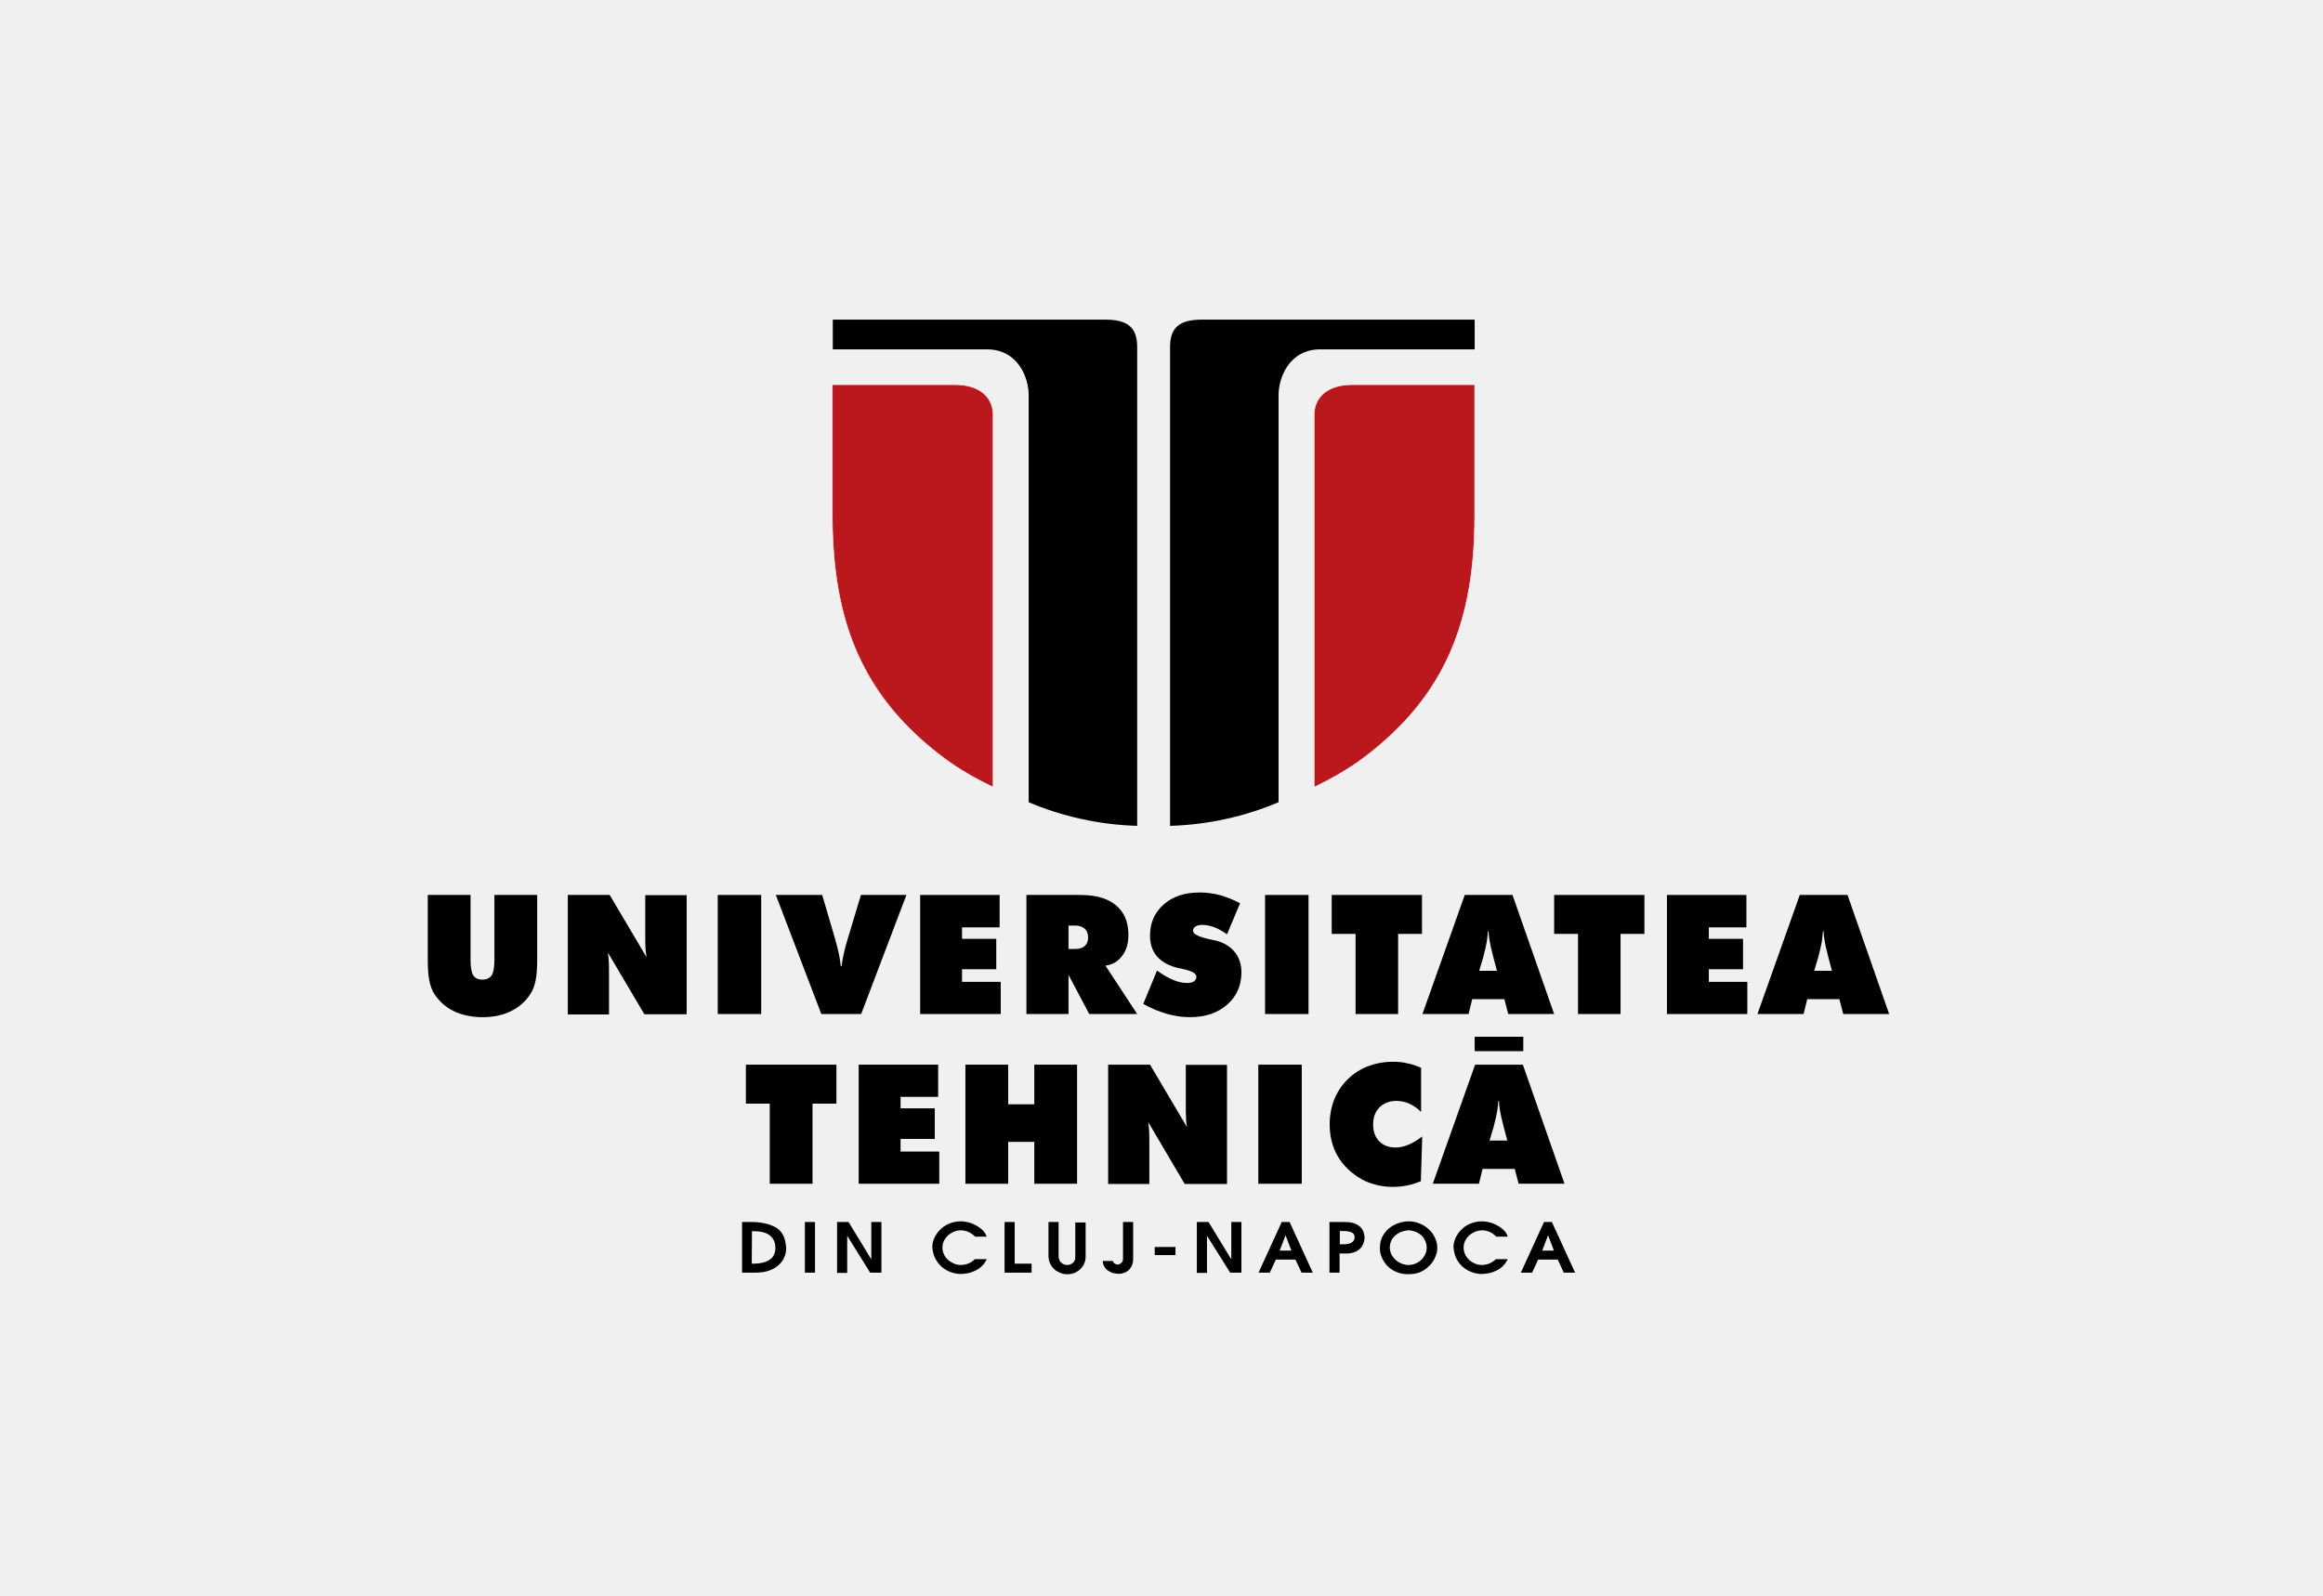
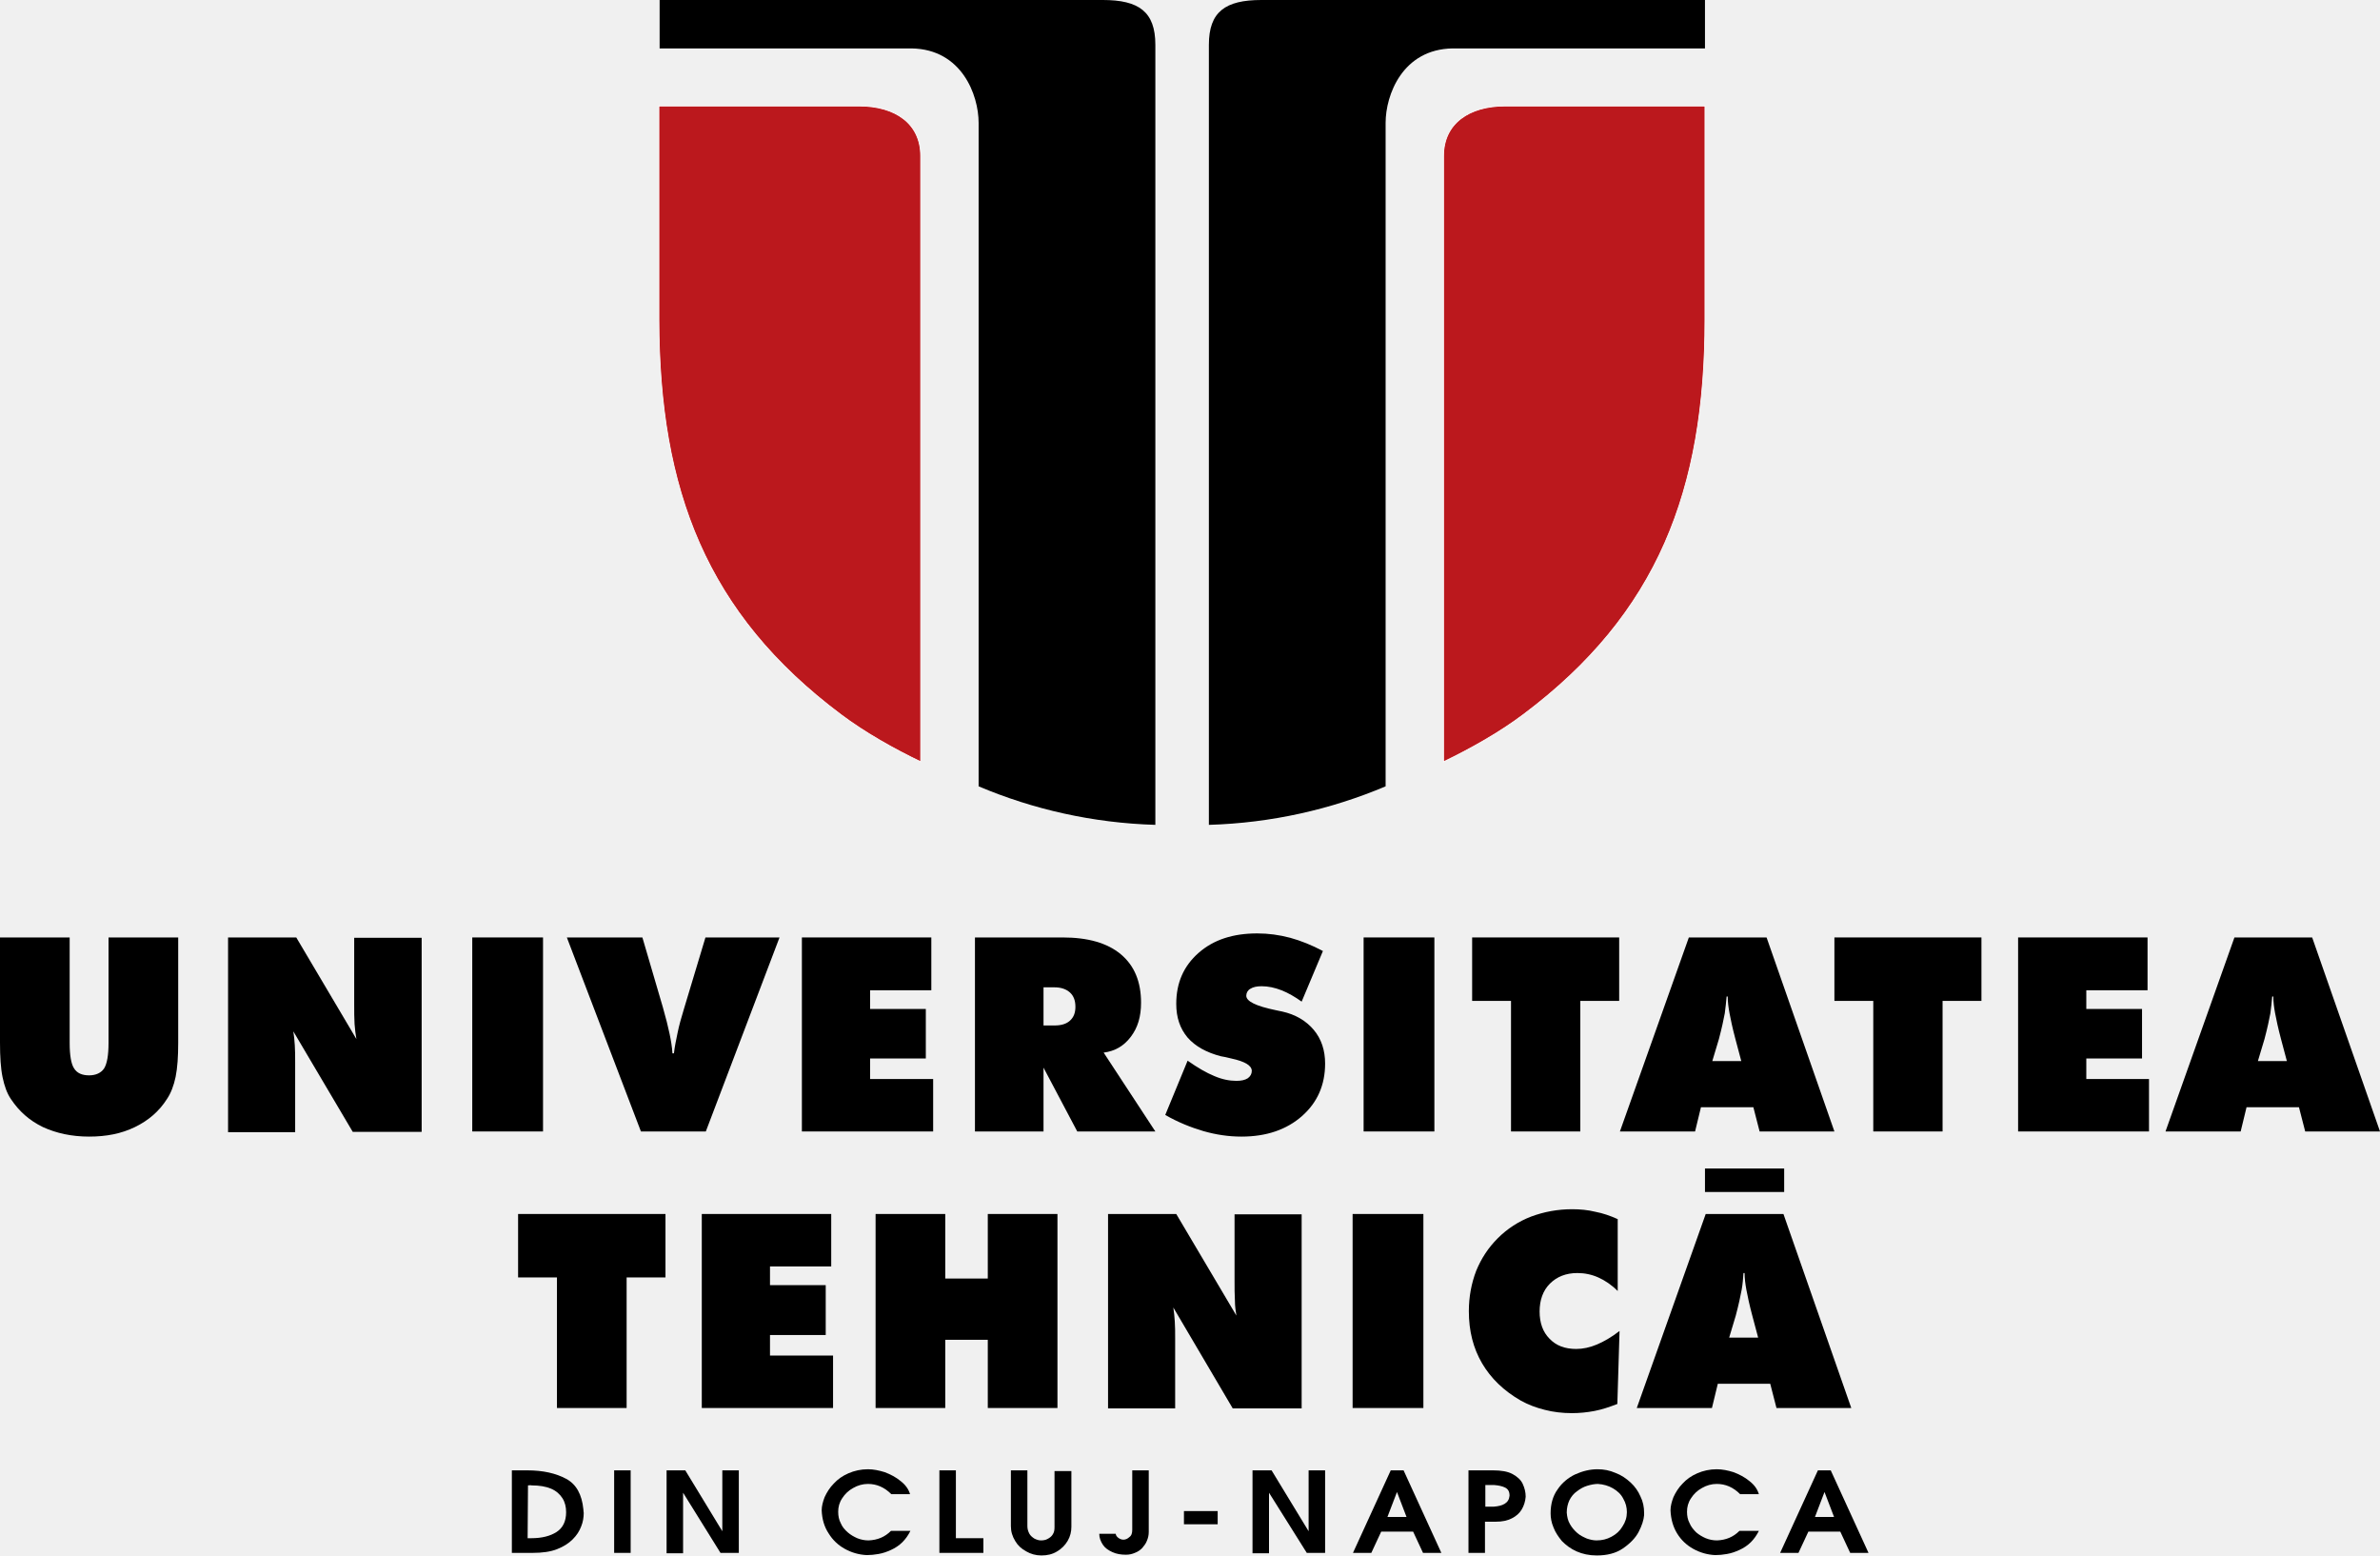
- <svg xmlns="http://www.w3.org/2000/svg" version="1.1" id="Layer_1" x="0px" y="0px" viewBox="0 0 1031.8 708.7" style="enable-background:new 0 0 1031.8 708.7;" xml:space="preserve">
+ <svg xmlns="http://www.w3.org/2000/svg" version="1.1" id="Layer_1" x="0px" y="0px" viewBox="190 142 649.1 424.1" style="enable-background:new 190 142 649.1 424.1;" xml:space="preserve">
  <style type="text/css">
	.st0{fill-rule:evenodd;clip-rule:evenodd;}
	.st1{fill-rule:evenodd;clip-rule:evenodd;fill:#BB181D;stroke:#FFFFFF;stroke-width:0.216;stroke-miterlimit:2.613;}
</style>
  <g>
    <g>
      <path d="M333.8,542.9c4.3,0,7.8,0.8,10.6,2.3c2.8,1.5,4.3,4.3,4.7,8.3c0,0.5,0.1,0.8,0.1,1c0,1.2-0.2,2.5-0.7,3.7    c-0.5,1.3-1.2,2.4-2.3,3.5c-1.1,1.1-2.5,2-4.3,2.7c-1.8,0.7-4,1-6.6,1h-5.7v-22.5H333.8z M334,547l-0.1,14.4c0.1,0,0.3,0,0.5,0    c0.2,0,0.4,0,0.5,0c2.9,0,5.2-0.6,6.9-1.7c1.7-1.1,2.6-2.9,2.6-5.4c0-1.4-0.3-2.7-1-3.8c-0.7-1.1-1.7-2-3.1-2.6    c-1.4-0.6-3.2-0.9-5.3-0.9C334.6,546.9,334.3,547,334,547z" />
      <path d="M357.5,542.9h4.5v22.5h-4.5V542.9z" />
      <path d="M371.7,542.9h5.2l10.1,16.6v-16.6h4.5v22.5h-5L376.3,549v16.5h-4.5V542.9z" />
      <path d="M414.1,553.8c0-1.1,0.3-2.3,0.8-3.6c0.6-1.3,1.4-2.6,2.5-3.7c1.1-1.2,2.4-2.1,4-2.8c1.6-0.7,3.4-1.1,5.3-1.1    c1.5,0,3,0.3,4.6,0.8c1.6,0.6,3.1,1.4,4.3,2.4c1.3,1,2.2,2.2,2.6,3.6h-5.1c-1.9-1.9-4-2.8-6.4-2.8c-1.4,0-2.8,0.4-4,1.1    c-1.3,0.7-2.3,1.7-3,2.8c-0.8,1.2-1.1,2.4-1.1,3.7c0,1.1,0.2,2.2,0.7,3.1c0.4,1,1.1,1.8,1.9,2.5c0.8,0.7,1.7,1.2,2.6,1.6    c1,0.4,2,0.6,3.1,0.6c2.4-0.1,4.4-0.9,6.1-2.6h5.3c-0.6,1.2-1.3,2.2-2.2,3.1c-0.9,0.9-2,1.6-3.1,2.1c-1.1,0.5-2.2,0.9-3.4,1.1    c-1.1,0.2-2.2,0.3-3.2,0.3c-2.2-0.1-4.2-0.7-6-1.7c-1.8-1-3.3-2.4-4.4-4.2C414.8,558.3,414.2,556.2,414.1,553.8z" />
      <path d="M446.2,542.9h4.5v18.5h7.5v4h-12V542.9z" />
      <path d="M465.7,558.1v-15.2h4.5v15.2c0,0.8,0.2,1.4,0.5,2c0.3,0.6,0.8,1,1.4,1.4c0.6,0.3,1.2,0.5,1.8,0.5c0.6,0,1.3-0.1,1.8-0.4    c0.6-0.3,1.1-0.7,1.4-1.2c0.4-0.6,0.5-1.2,0.5-2v-15.3h4.6v15.2c0,1.3-0.3,2.6-1,3.8c-0.7,1.2-1.7,2.2-2.9,2.9    c-1.3,0.8-2.7,1.1-4.3,1.1c-1.5,0-2.9-0.4-4.1-1.1c-1.3-0.7-2.3-1.6-3-2.8C466.1,560.9,465.7,559.6,465.7,558.1z" />
      <path d="M498.8,559.1v-16.2h4.5v16.8c0,0.9-0.2,1.7-0.5,2.4c-0.3,0.8-0.8,1.4-1.3,2c-0.6,0.6-1.2,1-2,1.3    c-0.7,0.3-1.5,0.5-2.4,0.5c-1.4,0-2.6-0.2-3.7-0.7c-1.1-0.5-2-1.1-2.6-2c-0.6-0.9-1-1.9-1-3h4.5c0,0.4,0.3,0.8,0.7,1.1    c0.4,0.3,0.9,0.5,1.4,0.5c0.6,0,1.2-0.3,1.6-0.7C498.6,560.7,498.8,560,498.8,559.1z" />
      <path d="M512.9,557.5V554h9.2v3.6H512.9z" />
      <path d="M531.6,542.9h5.2l10.1,16.6v-16.6h4.5v22.5h-5L536.1,549v16.5h-4.5V542.9z" />
      <path d="M569.3,542.9h3.5l10.3,22.5h-5l-2.7-5.8h-8.7l-2.7,5.8h-5L569.3,542.9z M571,548.8l-2.6,6.8h5.2L571,548.8z" />
      <path d="M590.5,565.4v-22.5h6.7c2.2,0,4,0.3,5.3,1c1.3,0.7,2.3,1.6,2.8,2.7c0.5,1.1,0.8,2.2,0.8,3.5c-0.1,1.3-0.5,2.5-1.1,3.5    c-0.6,1-1.5,1.8-2.7,2.4c-1.2,0.6-2.6,0.9-4.3,0.9h-3v8.5H590.5z M595.1,552.8h2.3c1.2-0.1,2.2-0.3,3-0.8c0.8-0.5,1.2-1.2,1.3-2.2    c0-1.1-0.4-1.8-1.2-2.2c-0.8-0.4-1.8-0.6-3-0.7h-2.4V552.8z" />
      <path d="M612.9,554.6c0-2.5,0.6-4.7,1.9-6.5c1.2-1.8,2.9-3.2,4.8-4.1c2-0.9,4-1.4,6.1-1.4c1.7,0,3.3,0.3,4.9,1    c1.6,0.6,2.9,1.5,4.1,2.6c1.2,1.1,2.1,2.4,2.7,3.8c0.7,1.4,1,2.9,1,4.5c0,0.1,0,0.2,0,0.3c0,0.1,0,0.2,0,0.3    c-0.1,1.3-0.6,2.9-1.5,4.6c-0.9,1.7-2.4,3.2-4.3,4.5c-1.9,1.3-4.3,1.9-7.1,1.9c-2.1,0-3.9-0.4-5.5-1.1c-1.6-0.7-2.9-1.7-4-2.8    c-1-1.2-1.8-2.4-2.3-3.7C613.1,557.1,612.9,555.8,612.9,554.6z M617.3,554.4c0.1,1.2,0.3,2.2,0.9,3.2c0.5,0.9,1.2,1.7,2,2.4    c0.8,0.7,1.7,1.1,2.6,1.5c0.9,0.3,1.8,0.5,2.6,0.5c1.5,0,2.8-0.3,4.1-1c1.3-0.7,2.3-1.6,3-2.8c0.8-1.2,1.2-2.5,1.2-3.9    c0-1.3-0.3-2.5-1-3.7c-0.6-1.2-1.6-2.1-2.8-2.8c-1.2-0.7-2.6-1.1-4.1-1.2c-0.9,0-1.9,0.2-2.9,0.5c-1,0.3-1.9,0.8-2.8,1.5    c-0.9,0.6-1.6,1.5-2.1,2.5C617.6,552,617.3,553.1,617.3,554.4z" />
      <path d="M645.6,553.8c0-1.1,0.3-2.3,0.8-3.6c0.6-1.3,1.4-2.6,2.5-3.7c1.1-1.2,2.4-2.1,4-2.8c1.6-0.7,3.4-1.1,5.3-1.1    c1.5,0,3,0.3,4.6,0.8c1.6,0.6,3.1,1.4,4.3,2.4c1.3,1,2.2,2.2,2.6,3.6h-5.1c-1.9-1.9-4-2.8-6.4-2.8c-1.4,0-2.8,0.4-4,1.1    c-1.3,0.7-2.3,1.7-3,2.8c-0.8,1.2-1.1,2.4-1.1,3.7c0,1.1,0.2,2.2,0.7,3.1c0.4,1,1.1,1.8,1.8,2.5c0.8,0.7,1.7,1.2,2.6,1.6    c1,0.4,2,0.6,3.1,0.6c2.4-0.1,4.4-0.9,6.1-2.6h5.3c-0.6,1.2-1.3,2.2-2.2,3.1c-0.9,0.9-2,1.6-3.1,2.1c-1.1,0.5-2.2,0.9-3.4,1.1    c-1.1,0.2-2.2,0.3-3.2,0.3c-2.2-0.1-4.2-0.7-6-1.7c-1.8-1-3.3-2.4-4.4-4.2C646.3,558.3,645.7,556.2,645.6,553.8z" />
      <path d="M685.8,542.9h3.5l10.3,22.5h-5l-2.7-5.8h-8.7l-2.7,5.8h-5L685.8,542.9z M687.6,548.8l-2.6,6.8h5.2L687.6,548.8z" />
    </g>
    <g>
      <path d="M190,426.3v-28.7h19v28.8c0,3.3,0.4,5.7,1.2,6.9c0.8,1.3,2.2,1.9,4.1,1.9c1.9,0,3.3-0.7,4.1-1.9c0.8-1.3,1.2-3.6,1.2-6.9    v-28.8h19v28.7c0,3.8-0.2,6.8-0.7,9.3c-0.5,2.4-1.3,4.5-2.4,6.1c-2.1,3.3-5,5.8-8.7,7.6c-3.7,1.8-7.8,2.6-12.5,2.6    c-4.7,0-8.9-0.9-12.6-2.6c-3.7-1.8-6.5-4.3-8.7-7.6c-1.1-1.6-1.8-3.6-2.3-6C190.2,433.3,190,430.1,190,426.3z" />
      <path d="M252.2,450.5v-52.9h18.6l16.4,27.7c-0.2-1.2-0.4-2.6-0.5-4.1c-0.1-1.5-0.1-3.4-0.1-5.8v-17.7H305v52.9h-18.8l-16.2-27.4    c0.2,1.2,0.3,2.4,0.4,3.8c0.1,1.4,0.1,2.9,0.1,4.6v19.1H252.2z" />
      <path d="M318.8,450.5v-52.9h19.3v52.9H318.8z" />
      <path d="M364.8,450.5l-20.2-52.9h20.6l5.6,19.1c0.8,2.8,1.4,5.2,1.8,7.1c0.4,1.9,0.7,3.7,0.8,5.4h0.4c0.2-1.8,0.6-3.7,1-5.6    c0.4-2,1-4.1,1.7-6.4l5.9-19.6h20.2l-20.1,52.9H364.8z" />
      <path d="M408.7,450.5v-52.9H444V412h-16.7v5.1h15.2v13.5h-15.2v5.6h17.2v14.3H408.7z" />
      <path d="M455.9,450.5v-52.9h23.9c6.9,0,12.2,1.5,15.9,4.6c3.7,3.1,5.5,7.5,5.5,13.2c0,3.8-0.9,6.8-2.8,9.3s-4.3,3.9-7.4,4.3    l14.1,21.5h-21.3l-9.2-17.4v17.4H455.9z M474.6,411.3v10.3h3c1.8,0,3.2-0.4,4.2-1.3c1-0.9,1.5-2.1,1.5-3.8c0-1.7-0.5-3-1.5-3.9    c-1-0.9-2.4-1.4-4.2-1.4H474.6z" />
      <path d="M507.8,446l6.1-14.8c2.7,1.9,5.1,3.3,7.3,4.2c2.1,0.9,4.1,1.3,6,1.3c1.3,0,2.3-0.2,3.1-0.7c0.7-0.5,1.1-1.2,1.1-2    c0-1.5-1.9-2.6-5.6-3.4c-1.2-0.3-2.1-0.5-2.8-0.6c-3.9-1-7-2.7-9.1-5.1c-2.1-2.5-3.1-5.5-3.1-9.2c0-5.7,2-10.3,6.1-13.9    c4.1-3.6,9.4-5.3,16-5.3c3,0,6,0.4,9,1.2c2.9,0.8,5.9,2,8.9,3.6l-5.8,13.8c-1.8-1.3-3.7-2.4-5.5-3.1c-1.8-0.7-3.6-1.1-5.4-1.1    c-1.3,0-2.3,0.2-3.1,0.7c-0.7,0.4-1.1,1.1-1.1,1.9c0,1.5,2.6,2.8,7.9,3.9c0.8,0.2,1.5,0.3,1.9,0.4c3.6,0.8,6.5,2.5,8.6,5    c2.1,2.5,3.1,5.6,3.1,9.2c0,5.8-2.1,10.6-6.3,14.3c-4.2,3.7-9.7,5.6-16.5,5.6c-3.5,0-6.9-0.5-10.4-1.5    C514.8,449.4,511.3,448,507.8,446z" />
      <path d="M561.9,450.5v-52.9h19.3v52.9H561.9z" />
      <path d="M602.1,450.5v-35.6h-10.6v-17.3h40.1v17.3h-10.6v35.6H602.1z" />
    </g>
    <g>
      <path d="M631.8,450.5l18.8-52.9h21.2l18.5,52.9h-20.4l-1.7-6.6h-14.3l-1.6,6.6H631.8z M657,431.3h7.9l-1.6-6c-0.8-3-1.3-5.4-1.6-7    c-0.3-1.6-0.5-3.2-0.5-4.6h-0.3c-0.1,1.4-0.3,3-0.5,4.6c-0.3,1.6-0.8,4-1.6,7L657,431.3z" />
      <path d="M700.9,450.5v-35.6h-10.6v-17.3h40.1v17.3h-10.6v35.6H700.9z" />
    </g>
    <g>
      <path d="M740.4,450.5v-52.9h35.3V412H759v5.1h15.2v13.5H759v5.6h17.1v14.3H740.4z" />
      <path d="M780.6,450.5l18.8-52.9h21.2l18.5,52.9h-20.4l-1.7-6.6h-14.3l-1.6,6.6H780.6z M805.8,431.3h7.9l-1.6-6    c-0.8-3-1.3-5.4-1.6-7c-0.3-1.6-0.5-3.2-0.5-4.6h-0.3c-0.1,1.4-0.3,3-0.5,4.6c-0.3,1.6-0.8,4-1.6,7L805.8,431.3z" />
    </g>
    <g>
      <path d="M341.9,525.9v-35.6h-10.6v-17.3h40.2v17.3h-10.6v35.6H341.9z" />
      <path d="M381.4,525.9v-52.9h35.3v14.3h-16.7v5.1h15.2V506h-15.2v5.6h17.2v14.3H381.4z" />
      <path d="M428.8,525.9v-52.9h19v17.6h11.6v-17.6h19v52.9h-19v-18.6h-11.6v18.6H428.8z" />
      <path d="M492.2,525.9v-52.9h18.6l16.4,27.7c-0.2-1.2-0.4-2.6-0.4-4.1c-0.1-1.5-0.1-3.4-0.1-5.8v-17.7H545v52.9h-18.8L510,498.5    c0.2,1.2,0.3,2.4,0.4,3.8c0.1,1.4,0.1,2.9,0.1,4.6v19.1H492.2z" />
      <path d="M558.9,525.9v-52.9h19.3v52.9H558.9z" />
      <path d="M631.2,494c-1.7-1.7-3.5-2.9-5.3-3.7c-1.8-0.8-3.7-1.2-5.7-1.2c-3.1,0-5.6,1-7.5,2.9c-1.9,1.9-2.8,4.5-2.8,7.6    c0,3.1,0.9,5.6,2.7,7.4c1.8,1.9,4.2,2.8,7.3,2.8c1.8,0,3.7-0.4,5.6-1.2c1.9-0.8,4-2,6.2-3.7l-0.6,19.9c-2.1,0.8-4.1,1.5-6.2,1.9    c-2.1,0.4-4.1,0.6-6.2,0.6c-2.6,0-5.1-0.3-7.4-0.9c-2.4-0.6-4.5-1.4-6.5-2.5c-4.7-2.7-8.2-6.1-10.6-10.2    c-2.4-4.1-3.6-8.8-3.6-14.2c0-3.9,0.7-7.6,2-11c1.4-3.4,3.3-6.3,5.9-8.9c2.6-2.6,5.7-4.6,9.1-5.9c3.5-1.3,7.2-2,11.2-2    c2.1,0,4.3,0.2,6.3,0.7c2.1,0.4,4.1,1.1,6.1,2V494z" />
      <path d="M636.4,525.9l18.8-52.9h21.2l18.5,52.9h-20.4l-1.7-6.6h-14.3l-1.6,6.6H636.4z M661.6,506.7h7.9l-1.6-6    c-0.8-3-1.3-5.4-1.6-7c-0.3-1.6-0.5-3.2-0.5-4.6h-0.3c-0.1,1.4-0.2,3-0.5,4.6c-0.3,1.6-0.8,4-1.6,7L661.6,506.7z" />
    </g>
    <polygon class="st0" points="655,460.6 676.6,460.6 676.6,467 655,467 655,460.6  " />
    <path class="st0" d="M655,142H534c-9.8,0-14.3,3.2-14.3,12.2v212.7c17-0.5,33.3-4.2,48.2-10.5V175.5c0-7.6,4.6-20.1,18.3-20.3H655   V142L655,142z" />
    <path class="st1" d="M605.5,336.8c-6.5,4.9-14.5,9.4-21.8,12.9V184.5c0-8.8,6.9-13.6,16.8-13.6H655v58.3   C655,275.6,642.2,309.3,605.5,336.8L605.5,336.8z" />
    <path class="st0" d="M369.8,142h121c9.8,0,14.3,3.2,14.3,12.2v212.7c-17-0.5-33.3-4.2-48.2-10.5V175.5c0-7.6-4.6-20.1-18.3-20.3   h-68.7V142L369.8,142z" />
    <path class="st1" d="M419.3,336.8c6.5,4.9,14.5,9.4,21.8,12.9V184.5c0-8.8-6.9-13.6-16.8-13.6h-54.6v58.3   C369.8,275.6,382.6,309.3,419.3,336.8L419.3,336.8z" />
  </g>
</svg>
